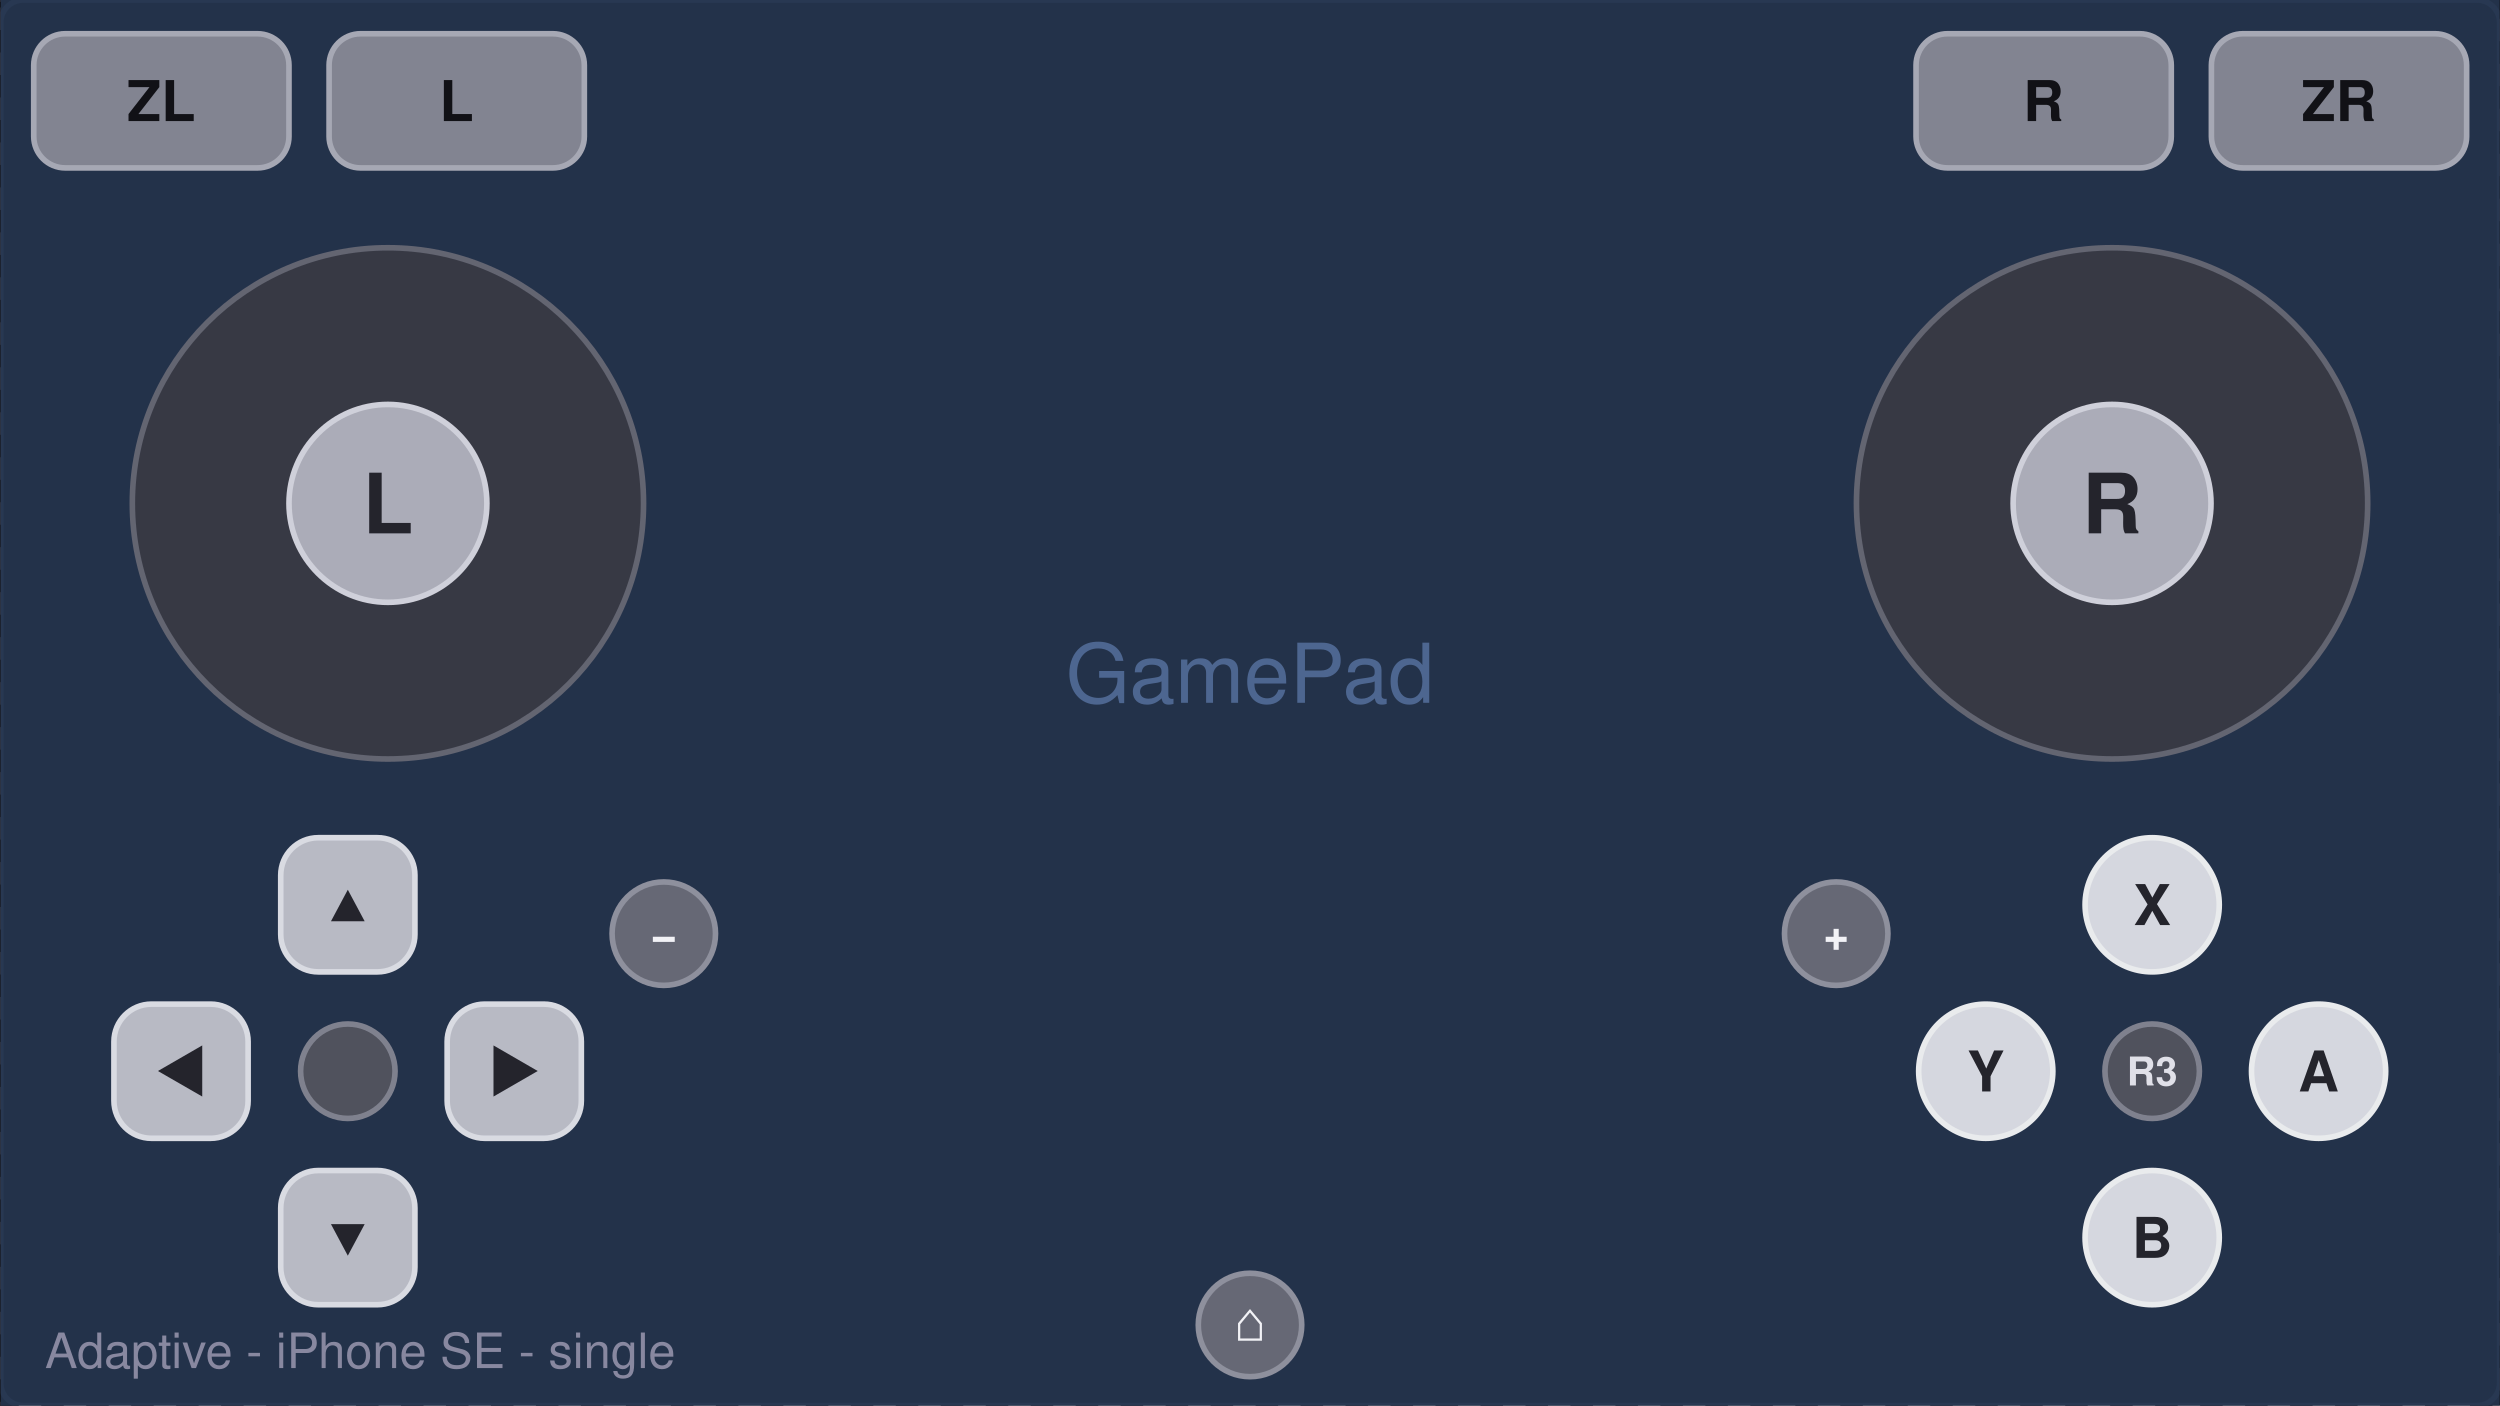
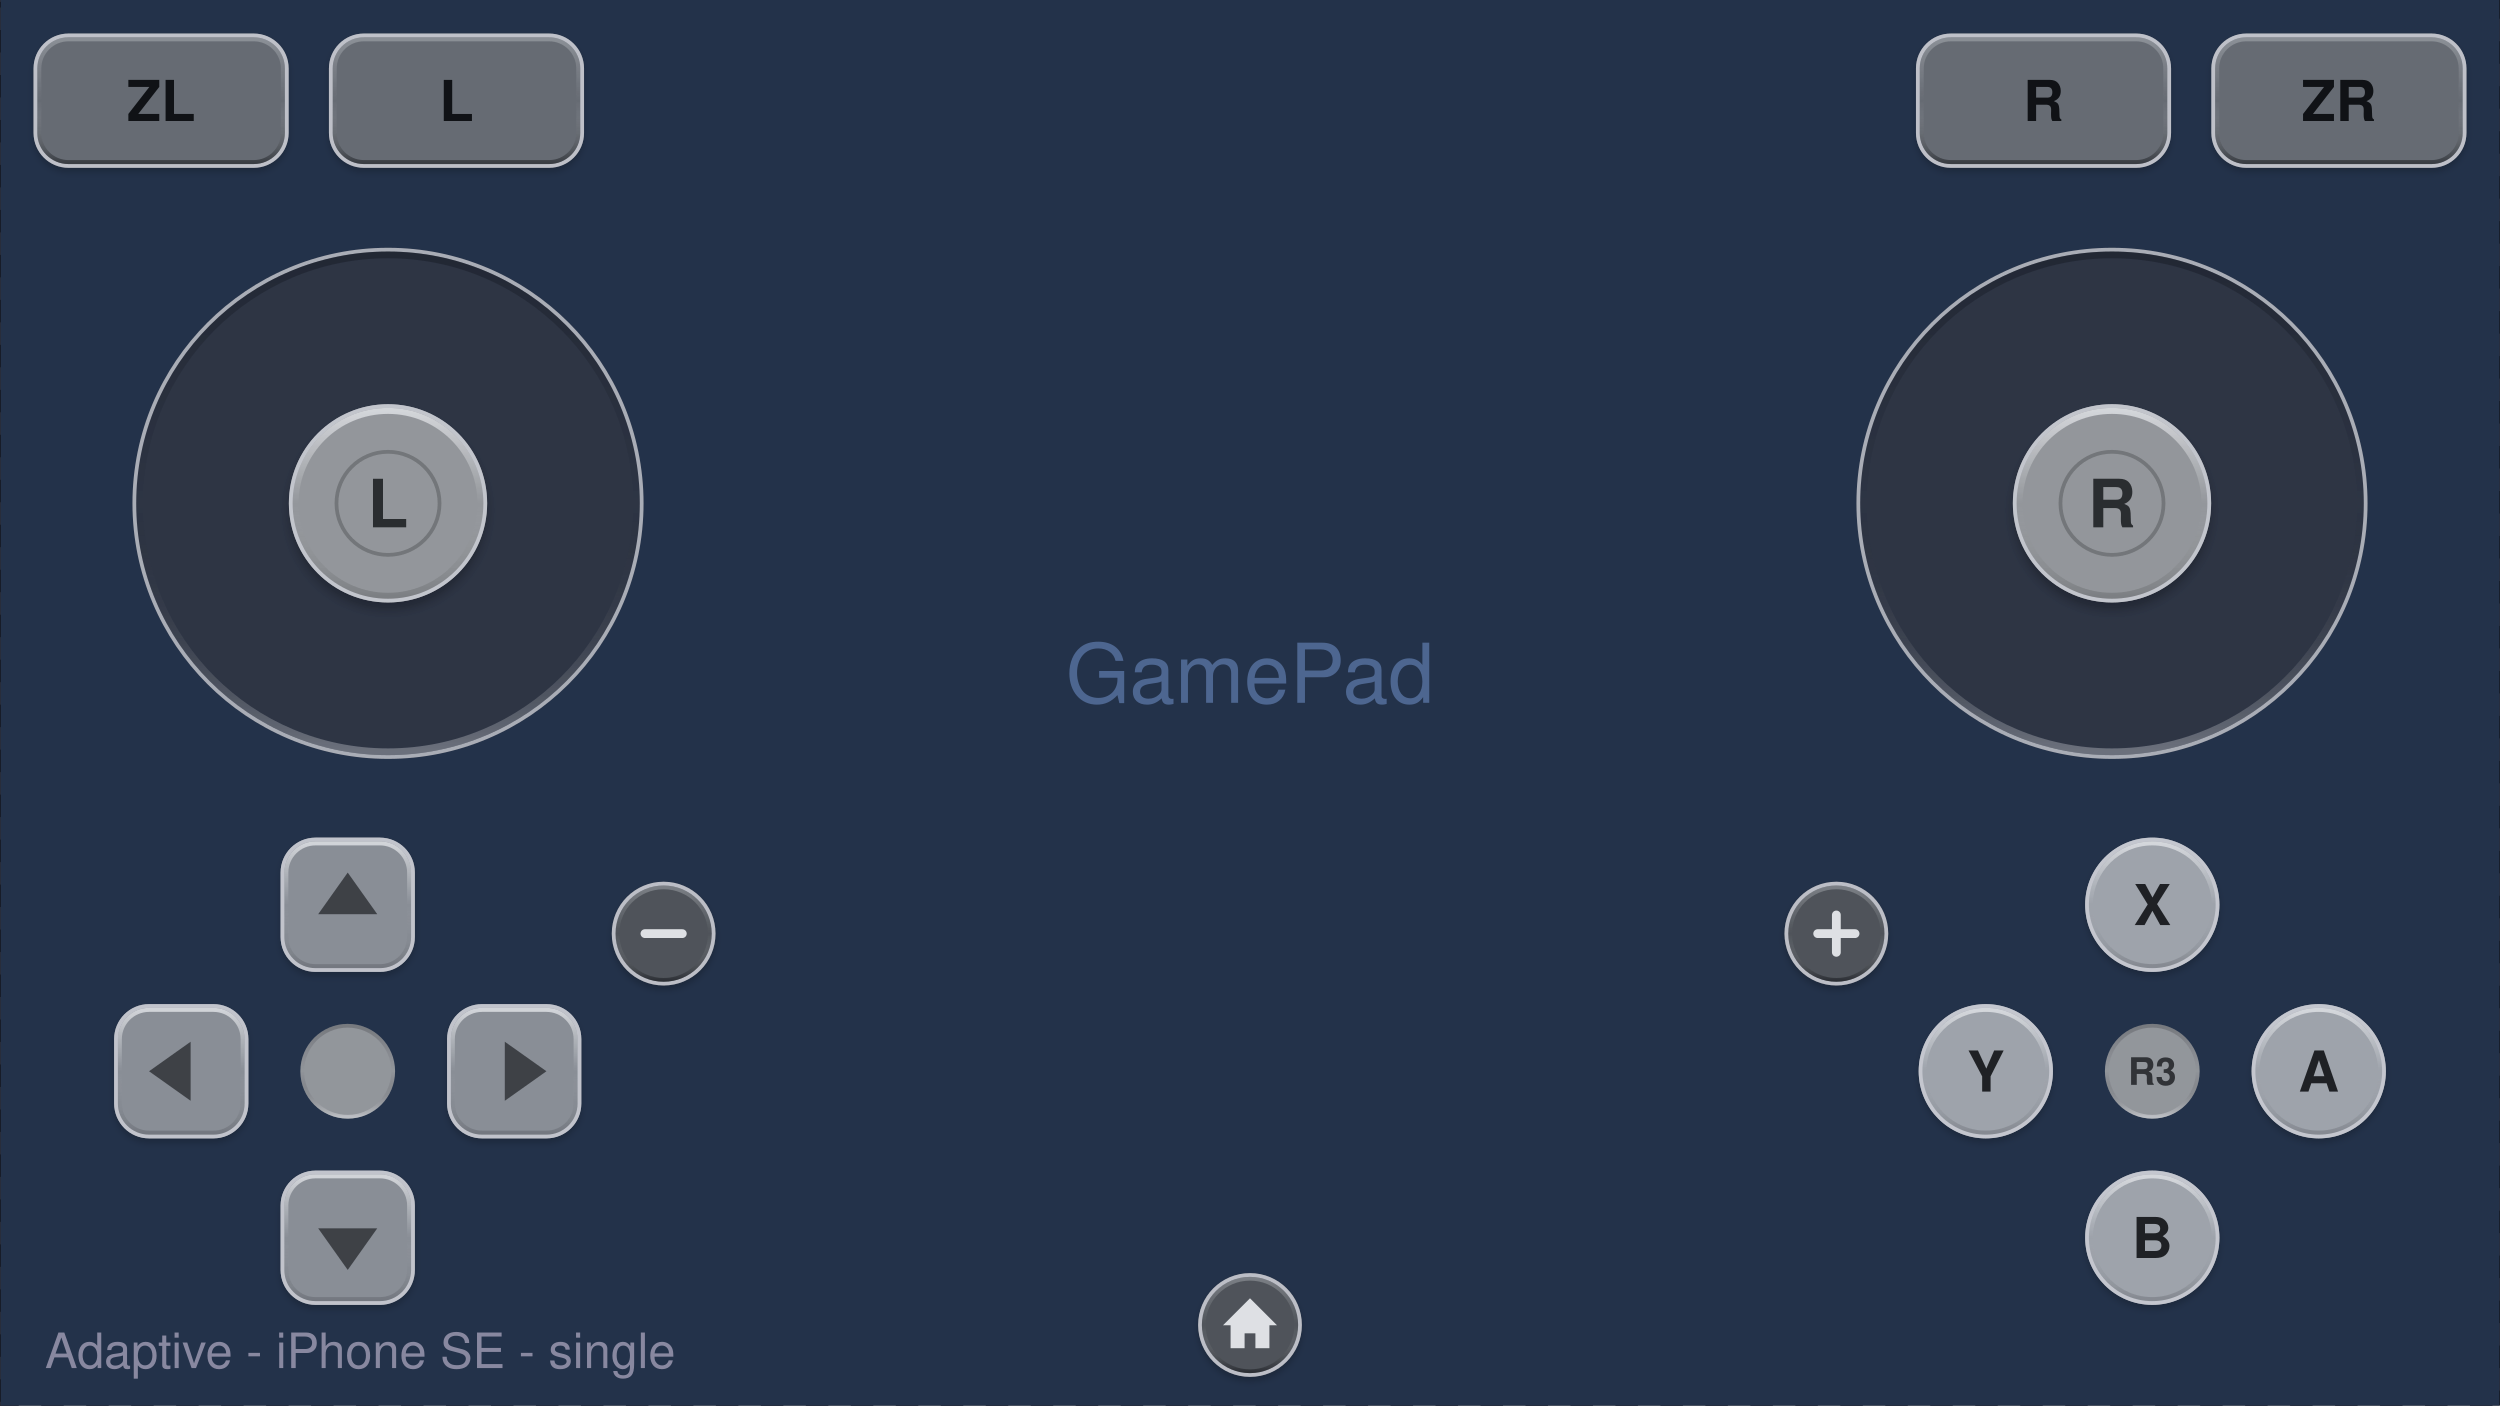
- <svg xmlns="http://www.w3.org/2000/svg" width="667" height="375" viewBox="0 0 667.0 375.0" font-family="-apple-system, Helvetica, sans-serif">
+ <svg xmlns="http://www.w3.org/2000/svg" width="667" height="375" viewBox="0 0 667.00 375.00" font-family="-apple-system, Helvetica, sans-serif">
+   <defs>
+     <filter id="sh0" x="-40%" y="-40%" width="180%" height="190%" color-interpolation-filters="sRGB">
+       <feGaussianBlur in="SourceAlpha" stdDeviation="0.80" />
+       <feOffset dy="1.20" result="o" />
+       <feComponentTransfer>
+         <feFuncA type="linear" slope="0.30" />
+       </feComponentTransfer>
+       <feMerge>
+         <feMergeNode />
+         <feMergeNode in="SourceGraphic" />
+       </feMerge>
+     </filter>
+     <linearGradient id="g1" x1="0" y1="0" x2="0" y2="1">
+       <stop offset="0.00" stop-color="#FFFFFF" stop-opacity="0.300" />
+       <stop offset="0.50" stop-color="#FFFFFF" stop-opacity="0.000" />
+       <stop offset="1.00" stop-color="#000000" stop-opacity="0.450" />
+     </linearGradient>
+     <linearGradient id="g2" x1="0" y1="0" x2="0" y2="1">
+       <stop offset="0.00" stop-color="#FFFFFF" stop-opacity="0.300" />
+       <stop offset="0.50" stop-color="#FFFFFF" stop-opacity="0.000" />
+       <stop offset="1.00" stop-color="#000000" stop-opacity="0.450" />
+     </linearGradient>
+     <linearGradient id="g3" x1="0" y1="0" x2="0" y2="1">
+       <stop offset="0.00" stop-color="#FFFFFF" stop-opacity="0.300" />
+       <stop offset="0.50" stop-color="#FFFFFF" stop-opacity="0.000" />
+       <stop offset="1.00" stop-color="#000000" stop-opacity="0.450" />
+     </linearGradient>
+     <linearGradient id="g4" x1="0" y1="0" x2="0" y2="1">
+       <stop offset="0.00" stop-color="#FFFFFF" stop-opacity="0.300" />
+       <stop offset="0.50" stop-color="#FFFFFF" stop-opacity="0.000" />
+       <stop offset="1.00" stop-color="#000000" stop-opacity="0.450" />
+     </linearGradient>
+     <linearGradient id="g5" x1="0" y1="0" x2="0" y2="1">
+       <stop offset="0.00" stop-color="#000000" stop-opacity="0.280" />
+       <stop offset="0.50" stop-color="#000000" stop-opacity="0.000" />
+       <stop offset="1.00" stop-color="#FFFFFF" stop-opacity="0.350" />
+     </linearGradient>
+     <filter id="sh1" x="-40%" y="-40%" width="180%" height="190%" color-interpolation-filters="sRGB">
+       <feGaussianBlur in="SourceAlpha" stdDeviation="1.30" />
+       <feOffset dy="2.00" result="o" />
+       <feComponentTransfer>
+         <feFuncA type="linear" slope="0.34" />
+       </feComponentTransfer>
+       <feMerge>
+         <feMergeNode />
+         <feMergeNode in="SourceGraphic" />
+       </feMerge>
+     </filter>
+     <linearGradient id="g6" x1="0" y1="0" x2="0" y2="1">
+       <stop offset="0.00" stop-color="#FFFFFF" stop-opacity="0.850" />
+       <stop offset="0.50" stop-color="#FFFFFF" stop-opacity="0.000" />
+       <stop offset="1.00" stop-color="#000000" stop-opacity="0.160" />
+     </linearGradient>
+     <linearGradient id="g7" x1="0" y1="0" x2="0" y2="1">
+       <stop offset="0.00" stop-color="#000000" stop-opacity="0.280" />
+       <stop offset="0.50" stop-color="#000000" stop-opacity="0.000" />
+       <stop offset="1.00" stop-color="#FFFFFF" stop-opacity="0.350" />
+     </linearGradient>
+     <linearGradient id="g8" x1="0" y1="0" x2="0" y2="1">
+       <stop offset="0.00" stop-color="#FFFFFF" stop-opacity="0.850" />
+       <stop offset="0.50" stop-color="#FFFFFF" stop-opacity="0.000" />
+       <stop offset="1.00" stop-color="#000000" stop-opacity="0.160" />
+     </linearGradient>
+     <linearGradient id="g9" x1="0" y1="0" x2="0" y2="1">
+       <stop offset="0.00" stop-color="#FFFFFF" stop-opacity="0.850" />
+       <stop offset="0.50" stop-color="#FFFFFF" stop-opacity="0.000" />
+       <stop offset="1.00" stop-color="#000000" stop-opacity="0.160" />
+     </linearGradient>
+     <linearGradient id="g10" x1="0" y1="0" x2="0" y2="1">
+       <stop offset="0.00" stop-color="#FFFFFF" stop-opacity="0.850" />
+       <stop offset="0.50" stop-color="#FFFFFF" stop-opacity="0.000" />
+       <stop offset="1.00" stop-color="#000000" stop-opacity="0.160" />
+     </linearGradient>
+     <linearGradient id="g11" x1="0" y1="0" x2="0" y2="1">
+       <stop offset="0.00" stop-color="#FFFFFF" stop-opacity="0.850" />
+       <stop offset="0.50" stop-color="#FFFFFF" stop-opacity="0.000" />
+       <stop offset="1.00" stop-color="#000000" stop-opacity="0.160" />
+     </linearGradient>
+     <linearGradient id="g12" x1="0" y1="0" x2="0" y2="1">
+       <stop offset="0.00" stop-color="#FFFFFF" stop-opacity="0.850" />
+       <stop offset="0.50" stop-color="#FFFFFF" stop-opacity="0.000" />
+       <stop offset="1.00" stop-color="#000000" stop-opacity="0.160" />
+     </linearGradient>
+     <linearGradient id="g13" x1="0" y1="0" x2="0" y2="1">
+       <stop offset="0.00" stop-color="#000000" stop-opacity="0.200" />
+       <stop offset="0.50" stop-color="#000000" stop-opacity="0.000" />
+       <stop offset="1.00" stop-color="#FFFFFF" stop-opacity="0.550" />
+     </linearGradient>
+     <linearGradient id="g14" x1="0" y1="0" x2="0" y2="1">
+       <stop offset="0.00" stop-color="#FFFFFF" stop-opacity="0.300" />
+       <stop offset="0.50" stop-color="#FFFFFF" stop-opacity="0.000" />
+       <stop offset="1.00" stop-color="#000000" stop-opacity="0.450" />
+     </linearGradient>
+     <linearGradient id="g15" x1="0" y1="0" x2="0" y2="1">
+       <stop offset="0.00" stop-color="#FFFFFF" stop-opacity="0.300" />
+       <stop offset="0.50" stop-color="#FFFFFF" stop-opacity="0.000" />
+       <stop offset="1.00" stop-color="#000000" stop-opacity="0.450" />
+     </linearGradient>
+     <linearGradient id="g16" x1="0" y1="0" x2="0" y2="1">
+       <stop offset="0.00" stop-color="#FFFFFF" stop-opacity="0.300" />
+       <stop offset="0.50" stop-color="#FFFFFF" stop-opacity="0.000" />
+       <stop offset="1.00" stop-color="#000000" stop-opacity="0.450" />
+     </linearGradient>
+     <linearGradient id="g17" x1="0" y1="0" x2="0" y2="1">
+       <stop offset="0.00" stop-color="#FFFFFF" stop-opacity="0.850" />
+       <stop offset="0.50" stop-color="#FFFFFF" stop-opacity="0.000" />
+       <stop offset="1.00" stop-color="#000000" stop-opacity="0.160" />
+     </linearGradient>
+     <linearGradient id="g18" x1="0" y1="0" x2="0" y2="1">
+       <stop offset="0.00" stop-color="#FFFFFF" stop-opacity="0.850" />
+       <stop offset="0.50" stop-color="#FFFFFF" stop-opacity="0.000" />
+       <stop offset="1.00" stop-color="#000000" stop-opacity="0.160" />
+     </linearGradient>
+     <linearGradient id="g19" x1="0" y1="0" x2="0" y2="1">
+       <stop offset="0.00" stop-color="#FFFFFF" stop-opacity="0.850" />
+       <stop offset="0.50" stop-color="#FFFFFF" stop-opacity="0.000" />
+       <stop offset="1.00" stop-color="#000000" stop-opacity="0.160" />
+     </linearGradient>
+     <linearGradient id="g20" x1="0" y1="0" x2="0" y2="1">
+       <stop offset="0.00" stop-color="#FFFFFF" stop-opacity="0.850" />
+       <stop offset="0.50" stop-color="#FFFFFF" stop-opacity="0.000" />
+       <stop offset="1.00" stop-color="#000000" stop-opacity="0.160" />
+     </linearGradient>
+     <linearGradient id="g21" x1="0" y1="0" x2="0" y2="1">
+       <stop offset="0.00" stop-color="#000000" stop-opacity="0.200" />
+       <stop offset="0.50" stop-color="#000000" stop-opacity="0.000" />
+       <stop offset="1.00" stop-color="#FFFFFF" stop-opacity="0.550" />
+     </linearGradient>
+   </defs>
  <rect width="100%" height="100%" fill="#101014" />
-   <rect x="0.0" y="0.0" width="667.0" height="375.0" fill="none" stroke="#2a2a33" stroke-dasharray="6 6" />
-   <rect x="0.2" y="0.0" width="666.7" height="375.0" fill="#23324a" />
-   <text x="333.5" y="187.5" fill="#4d6690" font-size="22" text-anchor="middle">GamePad</text>
-   <rect x="0.2" y="0.0" width="666.7" height="375.0" rx="6.0" fill="none" stroke="#4d6690" stroke-width="1.5" opacity="0.12" />
-   <rect x="9.0" y="9.0" width="68.1" height="35.8" rx="8.4" fill="#8d8d99" stroke="#b5b5c0" stroke-width="1.5" opacity="0.9" />
-   <text x="43.0" y="32.3" fill="#111116" font-size="15.0" font-weight="600" text-anchor="middle" opacity="1.0">ZL</text>
-   <rect x="87.8" y="9.0" width="68.1" height="35.8" rx="8.4" fill="#8d8d99" stroke="#b5b5c0" stroke-width="1.5" opacity="0.9" />
-   <text x="121.8" y="32.3" fill="#111116" font-size="15.0" font-weight="600" text-anchor="middle" opacity="1.0">L</text>
-   <rect x="590.0" y="9.0" width="68.1" height="35.8" rx="8.4" fill="#8d8d99" stroke="#b5b5c0" stroke-width="1.5" opacity="0.9" />
-   <text x="624.0" y="32.3" fill="#111116" font-size="15.0" font-weight="600" text-anchor="middle" opacity="1.0">ZR</text>
-   <rect x="511.2" y="9.0" width="68.1" height="35.8" rx="8.4" fill="#8d8d99" stroke="#b5b5c0" stroke-width="1.5" opacity="0.9" />
-   <text x="545.2" y="32.3" fill="#111116" font-size="15.0" font-weight="600" text-anchor="middle" opacity="1.0">R</text>
-   <circle cx="103.5" cy="134.3" r="68.2" fill="#3a3a44" stroke="#6a6a76" stroke-width="1.5" opacity="0.9" />
-   <circle cx="103.5" cy="134.3" r="26.4" fill="#b8b8c4" stroke="#e0e0ea" stroke-width="1.5" opacity="0.9" />
-   <text x="103.5" y="142.3" fill="#24242c" font-size="22.2" font-weight="600" text-anchor="middle" opacity="1.0">L</text>
-   <circle cx="563.5" cy="134.3" r="68.2" fill="#3a3a44" stroke="#6a6a76" stroke-width="1.5" opacity="0.9" />
-   <circle cx="563.5" cy="134.3" r="26.4" fill="#b8b8c4" stroke="#e0e0ea" stroke-width="1.5" opacity="0.9" />
-   <text x="563.5" y="142.3" fill="#24242c" font-size="22.2" font-weight="600" text-anchor="middle" opacity="1.0">R</text>
-   <rect x="74.9" y="223.5" width="35.8" height="35.8" rx="10.0" fill="#c9c9d2" stroke="#ededf3" stroke-width="1.5" opacity="0.9" />
-   <text x="92.8" y="246.8" fill="#24242c" font-size="15.0" font-weight="600" text-anchor="middle" opacity="1.0">▲</text>
-   <rect x="74.9" y="312.3" width="35.8" height="35.8" rx="10.0" fill="#c9c9d2" stroke="#ededf3" stroke-width="1.5" opacity="0.9" />
-   <text x="92.8" y="335.6" fill="#24242c" font-size="15.0" font-weight="600" text-anchor="middle" opacity="1.0">▼</text>
-   <rect x="30.4" y="267.9" width="35.8" height="35.8" rx="10.0" fill="#c9c9d2" stroke="#ededf3" stroke-width="1.5" opacity="0.9" />
-   <text x="48.4" y="291.2" fill="#24242c" font-size="15.0" font-weight="600" text-anchor="middle" opacity="1.0">◀</text>
-   <rect x="119.3" y="267.9" width="35.8" height="35.8" rx="10.0" fill="#c9c9d2" stroke="#ededf3" stroke-width="1.5" opacity="0.9" />
-   <text x="137.2" y="291.2" fill="#24242c" font-size="15.0" font-weight="600" text-anchor="middle" opacity="1.0">▶</text>
-   <circle cx="92.8" cy="285.8" r="12.6" fill="#55555f" stroke="#8a8a96" stroke-width="1.5" opacity="0.9" />
-   <circle cx="177.1" cy="249.1" r="13.8" fill="#6e6e7a" stroke="#9a9aa6" stroke-width="1.5" opacity="0.9" />
-   <text x="177.1" y="253.3" fill="#f2f2f6" font-size="11.6" font-weight="600" text-anchor="middle" opacity="1.0">−</text>
-   <circle cx="489.9" cy="249.1" r="13.8" fill="#6e6e7a" stroke="#9a9aa6" stroke-width="1.5" opacity="0.9" />
-   <text x="489.9" y="253.3" fill="#f2f2f6" font-size="11.6" font-weight="600" text-anchor="middle" opacity="1.0">+</text>
-   <circle cx="333.5" cy="353.5" r="13.8" fill="#6e6e7a" stroke="#9a9aa6" stroke-width="1.5" opacity="0.9" />
-   <text x="333.5" y="357.7" fill="#f2f2f6" font-size="11.6" font-weight="600" text-anchor="middle" opacity="1.0">⌂</text>
-   <circle cx="574.2" cy="241.4" r="17.9" fill="#e9e9ef" stroke="#ffffff" stroke-width="1.5" opacity="0.9" />
-   <text x="574.2" y="246.8" fill="#24242c" font-size="15.0" font-weight="600" text-anchor="middle" opacity="1.0">X</text>
-   <circle cx="529.8" cy="285.8" r="17.9" fill="#e9e9ef" stroke="#ffffff" stroke-width="1.5" opacity="0.9" />
-   <text x="529.8" y="291.2" fill="#24242c" font-size="15.0" font-weight="600" text-anchor="middle" opacity="1.0">Y</text>
-   <circle cx="618.6" cy="285.8" r="17.9" fill="#e9e9ef" stroke="#ffffff" stroke-width="1.5" opacity="0.9" />
-   <text x="618.6" y="291.2" fill="#24242c" font-size="15.0" font-weight="600" text-anchor="middle" opacity="1.0">A</text>
-   <circle cx="574.2" cy="330.2" r="17.9" fill="#e9e9ef" stroke="#ffffff" stroke-width="1.5" opacity="0.9" />
-   <text x="574.2" y="335.6" fill="#24242c" font-size="15.0" font-weight="600" text-anchor="middle" opacity="1.0">B</text>
-   <circle cx="574.2" cy="285.8" r="12.6" fill="#55555f" stroke="#8a8a96" stroke-width="1.5" opacity="0.9" />
-   <text x="574.2" y="289.6" fill="#e0e0e8" font-size="10.6" font-weight="600" text-anchor="middle" opacity="1.0">R3</text>
-   <text x="12" y="365.0" fill="#8888a0" font-size="13">Adaptive - iPhone SE - single</text>
+   <rect x="0.00" y="0.00" width="667.00" height="375.00" fill="none" stroke="#2a2a33" stroke-dasharray="6 6" />
+   <rect x="0.17" y="0.00" width="666.67" height="375.00" fill="#23324a" />
+   <text x="333.50" y="187.50" fill="#4d6690" font-size="22" text-anchor="middle">GamePad</text>
+   <g opacity="0.850">
+     <rect x="8.95" y="8.95" width="68.06" height="35.82" rx="9.31" fill="#949494" fill-opacity="0.720" filter="url(#sh0)" />
+     <rect x="9.45" y="9.45" width="67.06" height="34.82" rx="8.81" fill="none" stroke="#E4E4EA" stroke-width="1.00" stroke-linecap="round" stroke-linejoin="round" stroke-opacity="0.900" />
+     <rect x="10.49" y="10.49" width="64.98" height="32.75" rx="7.78" fill="none" stroke="url(#g1)" stroke-width="1.07" stroke-linecap="round" stroke-linejoin="round" />
+     <text x="42.98" y="32.28" fill="#0D0D0D" font-size="15.04" font-weight="600" text-anchor="middle">ZL</text>
+     <rect x="87.76" y="8.95" width="68.06" height="35.82" rx="9.31" fill="#949494" fill-opacity="0.720" filter="url(#sh0)" />
+     <rect x="88.26" y="9.45" width="67.06" height="34.82" rx="8.81" fill="none" stroke="#E4E4EA" stroke-width="1.00" stroke-linecap="round" stroke-linejoin="round" stroke-opacity="0.900" />
+     <rect x="89.30" y="10.49" width="64.98" height="32.75" rx="7.78" fill="none" stroke="url(#g2)" stroke-width="1.07" stroke-linecap="round" stroke-linejoin="round" />
+     <text x="121.79" y="32.28" fill="#0D0D0D" font-size="15.04" font-weight="600" text-anchor="middle">L</text>
+     <rect x="589.99" y="8.95" width="68.06" height="35.82" rx="9.31" fill="#949494" fill-opacity="0.720" filter="url(#sh0)" />
+     <rect x="590.49" y="9.45" width="67.06" height="34.82" rx="8.81" fill="none" stroke="#E4E4EA" stroke-width="1.00" stroke-linecap="round" stroke-linejoin="round" stroke-opacity="0.900" />
+     <rect x="591.53" y="10.49" width="64.98" height="32.75" rx="7.78" fill="none" stroke="url(#g3)" stroke-width="1.07" stroke-linecap="round" stroke-linejoin="round" />
+     <text x="624.02" y="32.28" fill="#0D0D0D" font-size="15.04" font-weight="600" text-anchor="middle">ZR</text>
+     <rect x="511.18" y="8.95" width="68.06" height="35.82" rx="9.31" fill="#949494" fill-opacity="0.720" filter="url(#sh0)" />
+     <rect x="511.68" y="9.45" width="67.06" height="34.82" rx="8.81" fill="none" stroke="#E4E4EA" stroke-width="1.00" stroke-linecap="round" stroke-linejoin="round" stroke-opacity="0.900" />
+     <rect x="512.72" y="10.49" width="64.98" height="32.75" rx="7.78" fill="none" stroke="url(#g4)" stroke-width="1.07" stroke-linecap="round" stroke-linejoin="round" />
+     <text x="545.21" y="32.28" fill="#0D0D0D" font-size="15.04" font-weight="600" text-anchor="middle">R</text>
+     <circle cx="103.52" cy="134.29" r="68.18" fill="#383840" fill-opacity="0.620" />
+     <circle cx="103.52" cy="134.29" r="67.68" fill="none" stroke="#E4E4EA" stroke-width="1.00" stroke-linecap="round" stroke-linejoin="round" stroke-opacity="0.800" />
+     <circle cx="103.52" cy="134.29" r="66.28" fill="none" stroke="url(#g5)" stroke-width="1.80" stroke-linecap="round" stroke-linejoin="round" />
+     <circle cx="103.52" cy="134.29" r="26.45" fill="#BFBFBF" fill-opacity="0.850" filter="url(#sh1)" />
+     <circle cx="103.52" cy="134.29" r="25.95" fill="none" stroke="#E4E4EA" stroke-width="1.00" stroke-linecap="round" stroke-linejoin="round" stroke-opacity="0.900" />
+     <circle cx="103.52" cy="134.29" r="24.66" fill="none" stroke="url(#g6)" stroke-width="1.59" stroke-linecap="round" stroke-linejoin="round" />
+     <circle cx="103.52" cy="134.29" r="13.75" fill="none" stroke="#1F1F1F" stroke-width="1.00" stroke-linecap="round" stroke-linejoin="round" stroke-opacity="0.280" />
+     <text x="103.52" y="140.69" fill="#1F1F1F" font-size="17.77" font-weight="600" text-anchor="middle" fill-opacity="0.900">L</text>
+     <circle cx="563.48" cy="134.29" r="68.18" fill="#383840" fill-opacity="0.620" />
+     <circle cx="563.48" cy="134.29" r="67.68" fill="none" stroke="#E4E4EA" stroke-width="1.00" stroke-linecap="round" stroke-linejoin="round" stroke-opacity="0.800" />
+     <circle cx="563.48" cy="134.29" r="66.28" fill="none" stroke="url(#g7)" stroke-width="1.80" stroke-linecap="round" stroke-linejoin="round" />
+     <circle cx="563.48" cy="134.29" r="26.45" fill="#BFBFBF" fill-opacity="0.850" filter="url(#sh1)" />
+     <circle cx="563.48" cy="134.29" r="25.95" fill="none" stroke="#E4E4EA" stroke-width="1.00" stroke-linecap="round" stroke-linejoin="round" stroke-opacity="0.900" />
+     <circle cx="563.48" cy="134.29" r="24.66" fill="none" stroke="url(#g8)" stroke-width="1.59" stroke-linecap="round" stroke-linejoin="round" />
+     <circle cx="563.48" cy="134.29" r="13.75" fill="none" stroke="#1F1F1F" stroke-width="1.00" stroke-linecap="round" stroke-linejoin="round" stroke-opacity="0.280" />
+     <text x="563.48" y="140.69" fill="#1F1F1F" font-size="17.77" font-weight="600" text-anchor="middle" fill-opacity="0.900">R</text>
+     <rect x="74.86" y="223.48" width="35.82" height="35.82" rx="9.31" fill="#CCCCCC" fill-opacity="0.720" filter="url(#sh0)" />
+     <rect x="75.36" y="223.98" width="34.82" height="34.82" rx="8.81" fill="none" stroke="#E4E4EA" stroke-width="1.00" stroke-linecap="round" stroke-linejoin="round" stroke-opacity="0.900" />
+     <rect x="76.40" y="225.02" width="32.75" height="32.75" rx="7.78" fill="none" stroke="url(#g9)" stroke-width="1.07" stroke-linecap="round" stroke-linejoin="round" />
+     <path d="M92.77 232.80 L100.65 243.90 L84.89 243.90 Z" fill="#1F1F1F" fill-opacity="0.700" />
+     <rect x="74.86" y="312.32" width="35.82" height="35.82" rx="9.31" fill="#CCCCCC" fill-opacity="0.720" filter="url(#sh0)" />
+     <rect x="75.36" y="312.82" width="34.82" height="34.82" rx="8.81" fill="none" stroke="#E4E4EA" stroke-width="1.00" stroke-linecap="round" stroke-linejoin="round" stroke-opacity="0.900" />
+     <rect x="76.40" y="313.85" width="32.75" height="32.75" rx="7.78" fill="none" stroke="url(#g10)" stroke-width="1.07" stroke-linecap="round" stroke-linejoin="round" />
+     <path d="M92.77 338.82 L84.89 327.72 L100.65 327.72 Z" fill="#1F1F1F" fill-opacity="0.700" />
+     <rect x="30.45" y="267.90" width="35.82" height="35.82" rx="9.31" fill="#CCCCCC" fill-opacity="0.720" filter="url(#sh0)" />
+     <rect x="30.95" y="268.40" width="34.82" height="34.82" rx="8.81" fill="none" stroke="#E4E4EA" stroke-width="1.00" stroke-linecap="round" stroke-linejoin="round" stroke-opacity="0.900" />
+     <rect x="31.98" y="269.44" width="32.75" height="32.75" rx="7.78" fill="none" stroke="url(#g11)" stroke-width="1.07" stroke-linecap="round" stroke-linejoin="round" />
+     <path d="M39.76 285.81 L50.86 277.93 L50.86 293.69 Z" fill="#1F1F1F" fill-opacity="0.700" />
+     <rect x="119.28" y="267.90" width="35.82" height="35.82" rx="9.31" fill="#CCCCCC" fill-opacity="0.720" filter="url(#sh0)" />
+     <rect x="119.78" y="268.40" width="34.82" height="34.82" rx="8.81" fill="none" stroke="#E4E4EA" stroke-width="1.00" stroke-linecap="round" stroke-linejoin="round" stroke-opacity="0.900" />
+     <rect x="120.82" y="269.44" width="32.75" height="32.75" rx="7.78" fill="none" stroke="url(#g12)" stroke-width="1.07" stroke-linecap="round" stroke-linejoin="round" />
+     <path d="M145.79 285.81 L134.68 293.69 L134.68 277.93 Z" fill="#1F1F1F" fill-opacity="0.700" />
+     <circle cx="92.77" cy="285.81" r="12.64" fill="#B4B4B4" fill-opacity="0.900" />
+     <circle cx="92.77" cy="285.81" r="12.14" fill="none" stroke="url(#g13)" stroke-width="1.00" stroke-linecap="round" stroke-linejoin="round" />
+     <circle cx="177.06" cy="249.09" r="13.84" fill="#666666" fill-opacity="0.800" filter="url(#sh0)" />
+     <circle cx="177.06" cy="249.09" r="13.34" fill="none" stroke="#E4E4EA" stroke-width="1.00" stroke-linecap="round" stroke-linejoin="round" stroke-opacity="0.900" />
+     <circle cx="177.06" cy="249.09" r="12.34" fill="none" stroke="url(#g14)" stroke-width="1.00" stroke-linecap="round" stroke-linejoin="round" />
+     <path d="M172.07 249.09 L182.04 249.09" fill="none" stroke="#FFFFFF" stroke-width="2.35" stroke-linecap="round" stroke-linejoin="round" />
+     <circle cx="489.94" cy="249.09" r="13.84" fill="#666666" fill-opacity="0.800" filter="url(#sh0)" />
+     <circle cx="489.94" cy="249.09" r="13.34" fill="none" stroke="#E4E4EA" stroke-width="1.00" stroke-linecap="round" stroke-linejoin="round" stroke-opacity="0.900" />
+     <circle cx="489.94" cy="249.09" r="12.34" fill="none" stroke="url(#g15)" stroke-width="1.00" stroke-linecap="round" stroke-linejoin="round" />
+     <path d="M484.96 249.09 L494.93 249.09" fill="none" stroke="#FFFFFF" stroke-width="2.35" stroke-linecap="round" stroke-linejoin="round" />
+     <path d="M489.94 244.11 L489.94 254.08" fill="none" stroke="#FFFFFF" stroke-width="2.35" stroke-linecap="round" stroke-linejoin="round" />
+     <circle cx="333.50" cy="353.51" r="13.84" fill="#666666" fill-opacity="0.800" filter="url(#sh0)" />
+     <circle cx="333.50" cy="353.51" r="13.34" fill="none" stroke="#E4E4EA" stroke-width="1.00" stroke-linecap="round" stroke-linejoin="round" stroke-opacity="0.900" />
+     <circle cx="333.50" cy="353.51" r="12.34" fill="none" stroke="url(#g16)" stroke-width="1.00" stroke-linecap="round" stroke-linejoin="round" />
+     <path d="M326.30 353.58 L333.50 346.38 L340.70 353.58 L338.68 353.58 L338.68 359.70 L334.94 359.70 L334.94 355.74 L332.06 355.74 L332.06 359.70 L328.32 359.70 L328.32 353.58 Z" fill="#FFFFFF" />
+     <circle cx="574.23" cy="241.39" r="17.91" fill="#EDEDED" fill-opacity="0.720" filter="url(#sh0)" />
+     <circle cx="574.23" cy="241.39" r="17.41" fill="none" stroke="#E4E4EA" stroke-width="1.00" stroke-linecap="round" stroke-linejoin="round" stroke-opacity="0.900" />
+     <circle cx="574.23" cy="241.39" r="16.37" fill="none" stroke="url(#g17)" stroke-width="1.07" stroke-linecap="round" stroke-linejoin="round" />
+     <text x="574.23" y="246.81" fill="#1F1F1F" font-size="15.04" font-weight="600" text-anchor="middle">X</text>
+     <circle cx="529.81" cy="285.81" r="17.91" fill="#EDEDED" fill-opacity="0.720" filter="url(#sh0)" />
+     <circle cx="529.81" cy="285.81" r="17.41" fill="none" stroke="#E4E4EA" stroke-width="1.00" stroke-linecap="round" stroke-linejoin="round" stroke-opacity="0.900" />
+     <circle cx="529.81" cy="285.81" r="16.37" fill="none" stroke="url(#g18)" stroke-width="1.07" stroke-linecap="round" stroke-linejoin="round" />
+     <text x="529.81" y="291.23" fill="#1F1F1F" font-size="15.04" font-weight="600" text-anchor="middle">Y</text>
+     <circle cx="618.64" cy="285.81" r="17.91" fill="#EDEDED" fill-opacity="0.720" filter="url(#sh0)" />
+     <circle cx="618.64" cy="285.81" r="17.41" fill="none" stroke="#E4E4EA" stroke-width="1.00" stroke-linecap="round" stroke-linejoin="round" stroke-opacity="0.900" />
+     <circle cx="618.64" cy="285.81" r="16.37" fill="none" stroke="url(#g19)" stroke-width="1.07" stroke-linecap="round" stroke-linejoin="round" />
+     <text x="618.64" y="291.23" fill="#1F1F1F" font-size="15.04" font-weight="600" text-anchor="middle">A</text>
+     <circle cx="574.23" cy="330.23" r="17.91" fill="#EDEDED" fill-opacity="0.720" filter="url(#sh0)" />
+     <circle cx="574.23" cy="330.23" r="17.41" fill="none" stroke="#E4E4EA" stroke-width="1.00" stroke-linecap="round" stroke-linejoin="round" stroke-opacity="0.900" />
+     <circle cx="574.23" cy="330.23" r="16.37" fill="none" stroke="url(#g20)" stroke-width="1.07" stroke-linecap="round" stroke-linejoin="round" />
+     <text x="574.23" y="335.64" fill="#1F1F1F" font-size="15.04" font-weight="600" text-anchor="middle">B</text>
+     <circle cx="574.23" cy="285.81" r="12.64" fill="#B4B4B4" fill-opacity="0.900" />
+     <circle cx="574.23" cy="285.81" r="12.14" fill="none" stroke="url(#g21)" stroke-width="1.00" stroke-linecap="round" stroke-linejoin="round" />
+     <text x="574.23" y="289.45" fill="#1F1F1F" font-size="10.12" font-weight="600" text-anchor="middle" fill-opacity="0.850">R3</text>
+   </g>
+   <text x="12" y="365.00" fill="#8888a0" font-size="13">Adaptive - iPhone SE - single</text>
</svg>
